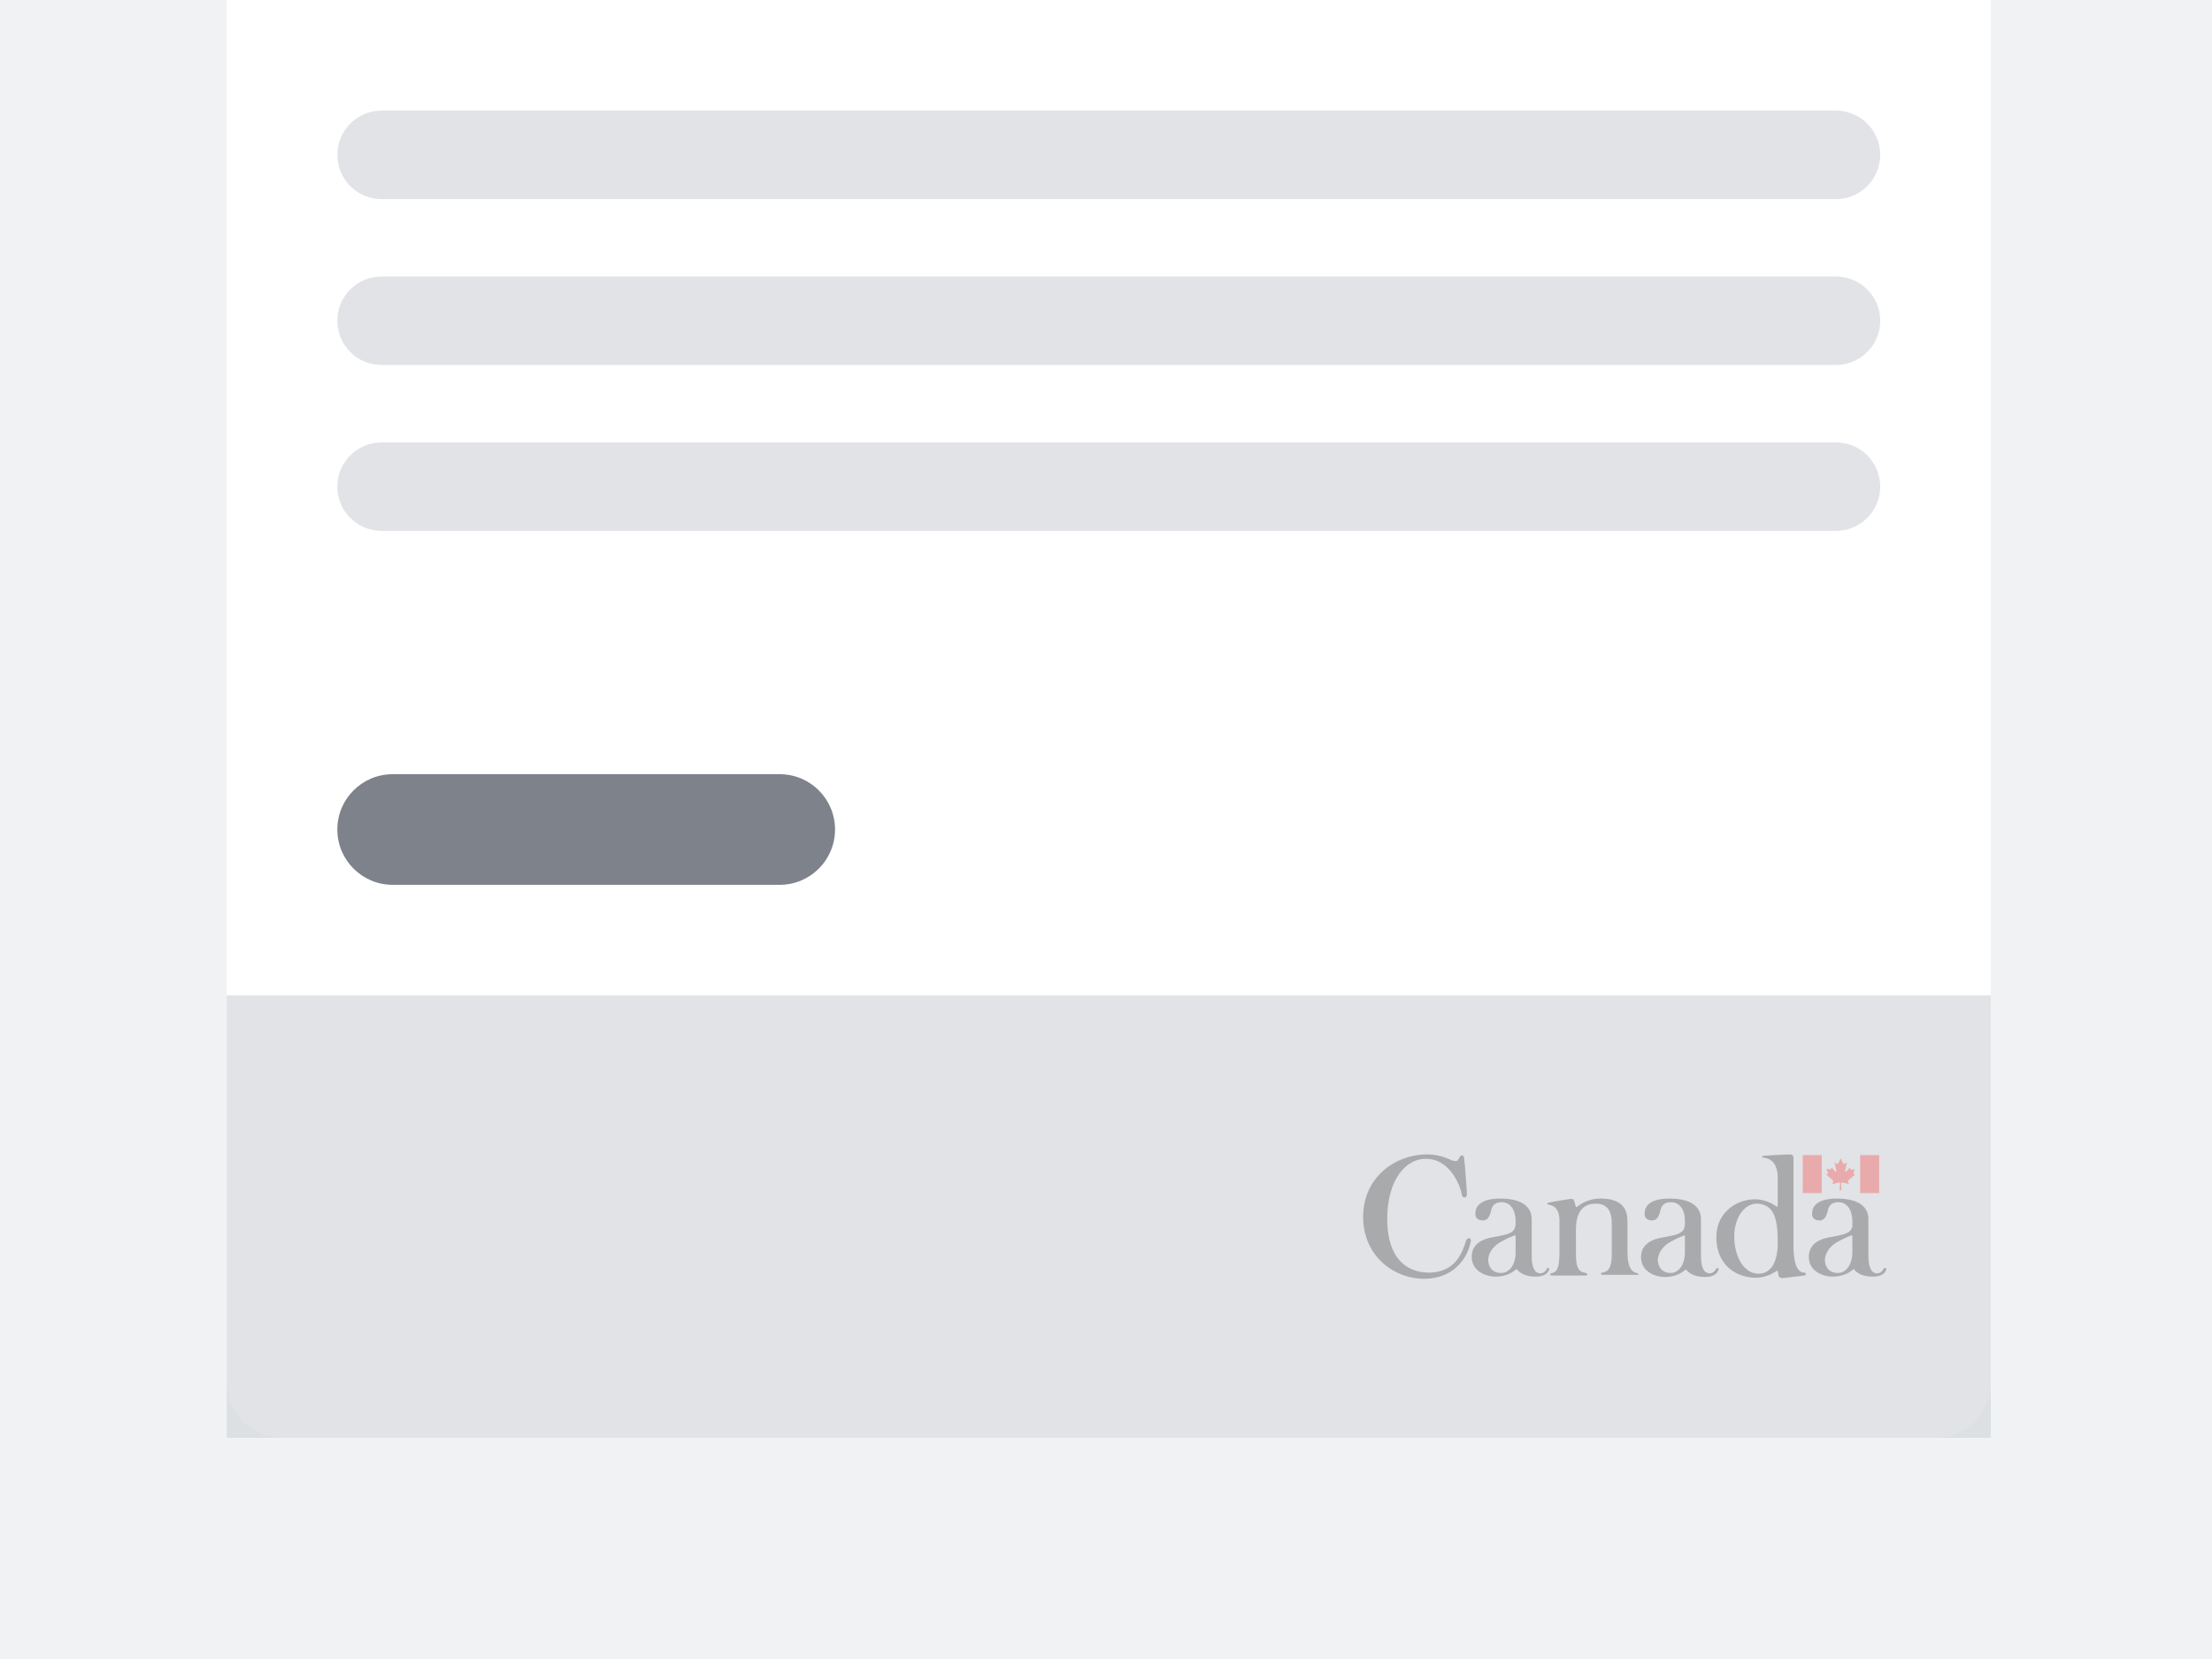
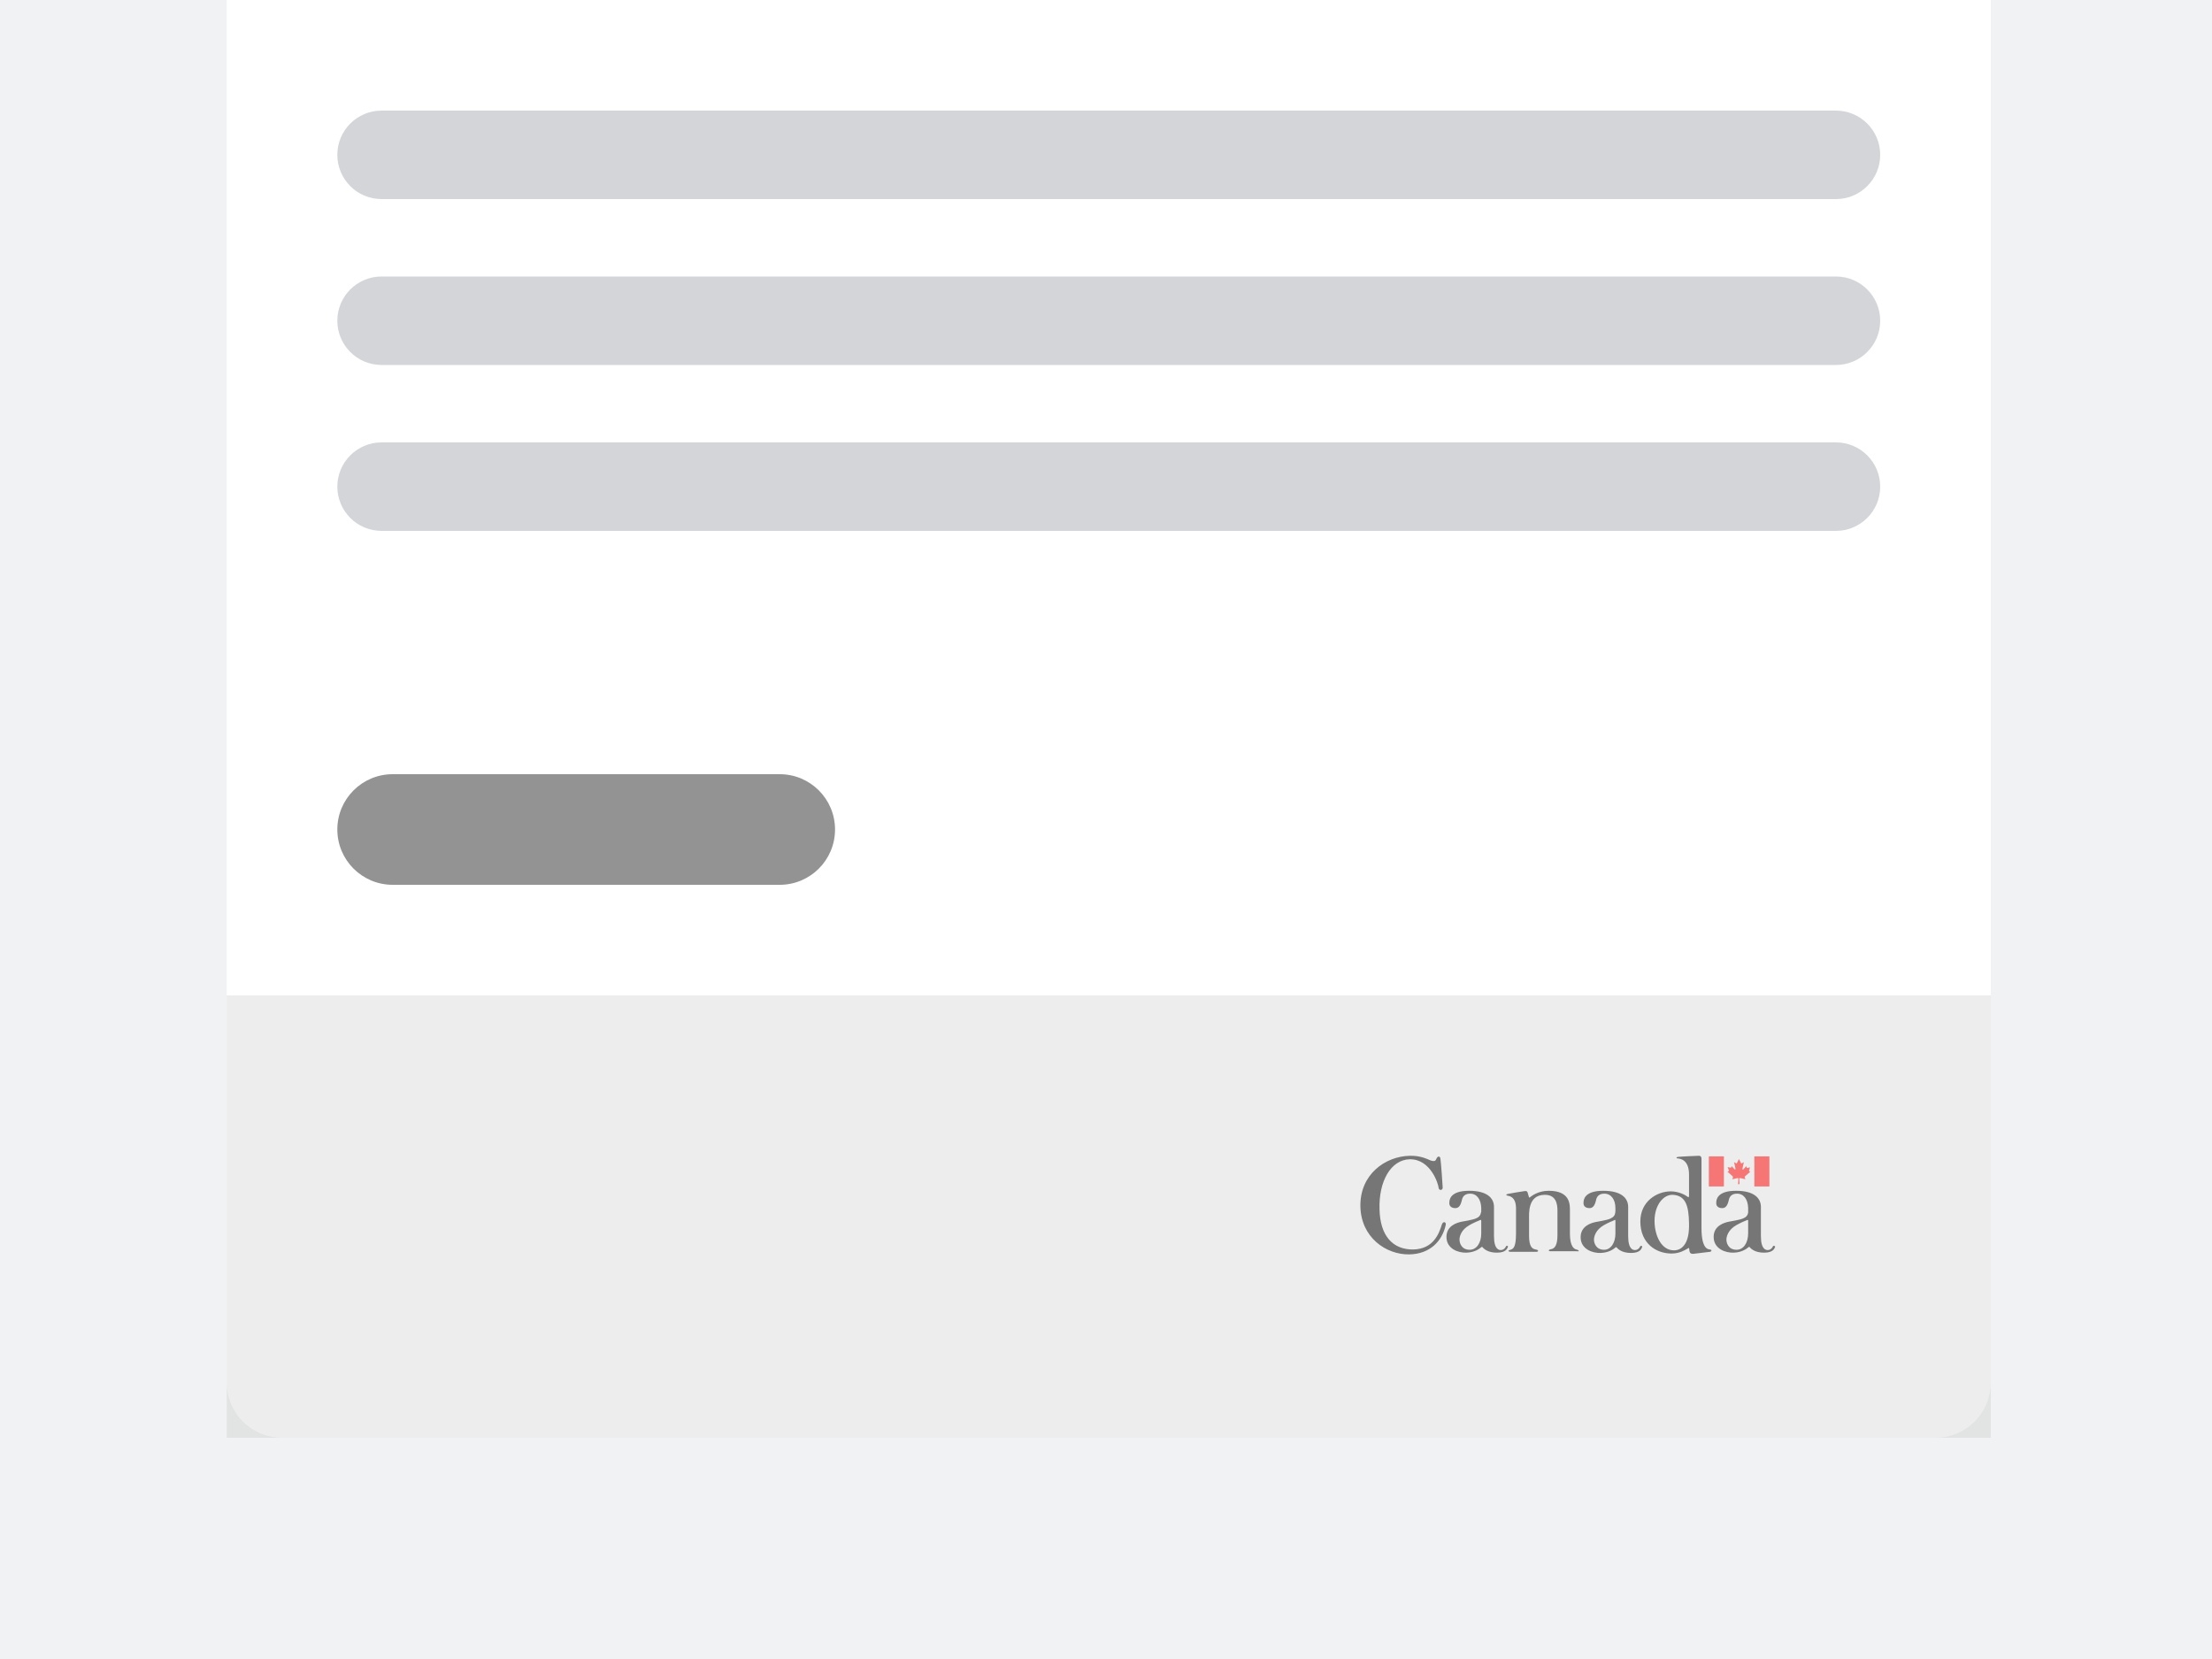
<svg xmlns="http://www.w3.org/2000/svg" width="400" height="300" viewBox="0 0 400 300" fill="none">
  <rect width="400" height="300" fill="#F1F2F3" />
  <path d="M41 0H360V250C360 255.523 355.523 260 350 260H51C45.477 260 41 255.523 41 250V0Z" fill="white" />
-   <rect x="61" y="140" width="90" height="20" rx="10" fill="#7D828B" />
-   <rect x="61" y="20" width="279" height="16" rx="8" fill="#D6D9DD" fill-opacity="0.75" />
-   <rect x="61" y="50" width="279" height="16" rx="8" fill="#D6D9DD" fill-opacity="0.75" />
-   <rect x="61" y="80" width="279" height="16" rx="8" fill="#D6D9DD" fill-opacity="0.75" />
-   <rect width="319" height="80" transform="translate(41 180)" fill="#D6D9DD" fill-opacity="0.75" />
-   <path d="M336.371 208.888H339.809V215.748H336.371V208.888ZM330.421 212.318L330.223 212.384C330.223 212.384 331.413 213.374 331.413 213.44C331.479 213.506 331.545 213.506 331.479 213.703C331.413 213.901 331.347 214.099 331.347 214.099C331.347 214.099 332.405 213.901 332.537 213.835C332.669 213.835 332.735 213.835 332.735 213.967C332.735 214.099 332.669 215.221 332.669 215.221H333C333 215.221 332.934 214.033 332.934 213.967C332.934 213.835 333 213.835 333.132 213.835C333.264 213.835 334.322 214.099 334.322 214.099C334.322 214.099 334.256 213.835 334.19 213.703C334.124 213.506 334.19 213.506 334.256 213.44C334.322 213.374 335.446 212.384 335.446 212.384L335.247 212.318C335.115 212.252 335.181 212.186 335.181 212.12C335.181 212.054 335.38 211.395 335.38 211.395C335.38 211.395 334.851 211.526 334.785 211.526C334.719 211.526 334.652 211.526 334.652 211.46C334.652 211.395 334.52 211.131 334.52 211.131C334.52 211.131 333.925 211.79 333.859 211.856C333.727 211.988 333.595 211.856 333.661 211.724C333.661 211.592 333.991 210.207 333.991 210.207C333.991 210.207 333.661 210.405 333.529 210.471C333.396 210.537 333.33 210.537 333.33 210.405C333.264 210.273 332.867 209.547 332.867 209.481C332.867 209.481 332.471 210.273 332.405 210.405C332.338 210.537 332.272 210.537 332.206 210.471C332.074 210.405 331.743 210.207 331.743 210.207C331.743 210.207 332.074 211.592 332.074 211.724C332.074 211.856 332.008 211.922 331.876 211.856L331.215 211.131C331.215 211.131 331.148 211.329 331.082 211.395C331.082 211.46 331.016 211.526 330.95 211.46C330.818 211.46 330.289 211.329 330.289 211.329C330.289 211.329 330.487 211.988 330.553 212.054C330.553 212.12 330.553 212.252 330.421 212.318ZM325.992 208.888H329.43V215.748H325.992V208.888Z" fill="#FF0000" fill-opacity="0.25" />
-   <path d="M340.58 229.468C340.316 230.062 339.787 230.26 339.456 230.26C339.059 230.26 337.869 230.194 337.869 227.093C337.869 227.093 337.869 220.826 337.869 220.43C337.869 218.385 336.283 216.736 332.184 216.736C327.754 216.736 327.688 218.913 327.688 219.441C327.622 220.035 327.953 220.694 329.076 220.694C330.068 220.694 330.333 219.573 330.465 219.177C330.597 218.715 330.663 217.396 332.448 217.396C333.969 217.396 334.894 218.715 334.96 220.628C334.96 220.958 334.96 221.156 334.96 221.354C334.96 221.486 334.96 221.552 334.96 221.684V221.75C334.828 222.409 334.498 222.739 333.903 223.003C333.109 223.399 330.795 223.729 330.531 223.795C329.605 223.993 327.027 224.652 327.093 227.357C327.159 229.996 329.804 230.919 331.655 230.853C333.44 230.787 334.498 230.062 334.96 229.666C335.225 229.468 335.225 229.468 335.423 229.732C335.688 229.996 336.547 230.853 338.597 230.853C340.712 230.853 340.977 229.864 341.109 229.534C341.175 229.336 340.712 229.138 340.58 229.468ZM332.316 230.194C330.465 230.194 330.002 228.676 330.002 227.885C330.002 227.159 330.399 225.642 332.25 224.586C332.25 224.586 333.109 224.059 334.762 223.399C334.828 223.399 334.894 223.399 334.894 223.399C334.894 223.399 334.96 223.465 334.96 223.531V223.597V223.663V226.433C334.96 228.61 333.903 230.194 332.316 230.194ZM326.234 230.128C325.969 230.062 324.316 230.26 324.316 225.246C324.316 220.232 324.316 209.48 324.316 209.48C324.316 209.282 324.316 208.754 323.721 208.754C323.126 208.754 319.16 208.952 318.895 209.018C318.631 209.018 318.432 209.348 318.895 209.348C319.358 209.414 321.474 209.546 321.474 213.042C321.474 214.757 321.474 216.472 321.474 217.726C321.474 217.792 321.474 217.858 321.474 217.858C321.474 217.989 321.474 218.055 321.407 218.121C321.407 218.121 321.407 218.121 321.407 218.187C321.341 218.253 321.275 218.187 321.077 218.055C320.746 217.792 319.226 216.868 317.308 216.868C314.201 216.868 310.367 219.111 310.367 223.729C310.367 228.676 313.871 231.051 317.507 231.051C319.292 231.051 320.548 230.26 321.011 229.996C321.54 229.666 321.474 229.732 321.54 230.194C321.606 230.524 321.54 231.183 322.465 231.117C323.457 230.985 325.837 230.721 326.3 230.655C326.763 230.458 326.63 230.194 326.234 230.128ZM318.036 230.326C315.127 230.326 313.606 226.895 313.606 223.597C313.606 219.969 315.656 217.528 317.837 217.66C320.68 217.858 321.407 220.1 321.474 224.125C321.474 224.388 321.474 224.652 321.474 224.982C321.407 228.94 319.755 230.326 318.036 230.326ZM310.301 229.468C310.036 230.062 309.507 230.26 309.177 230.26C308.78 230.26 307.59 230.194 307.59 227.093C307.59 227.093 307.59 220.826 307.59 220.43C307.59 218.385 306.003 216.736 301.904 216.736C297.475 216.736 297.409 218.913 297.409 219.441C297.343 220.035 297.673 220.694 298.797 220.694C299.789 220.694 300.053 219.573 300.185 219.177C300.318 218.715 300.384 217.396 302.169 217.396C303.689 217.396 304.681 218.715 304.681 220.694V220.76C304.681 220.826 304.681 220.892 304.681 220.892V221.09C304.681 221.156 304.681 221.288 304.681 221.354C304.615 222.343 304.35 222.673 303.557 223.069C302.764 223.465 300.45 223.795 300.185 223.861C299.26 224.059 296.681 224.718 296.748 227.423C296.814 230.062 299.458 230.985 301.309 230.919C303.094 230.853 304.152 230.128 304.615 229.732C304.879 229.534 304.879 229.534 305.078 229.798C305.342 230.062 306.202 230.919 308.251 230.919C310.367 230.919 310.631 229.93 310.763 229.6C310.896 229.336 310.499 229.138 310.301 229.468ZM302.103 230.194C300.252 230.194 299.789 228.676 299.789 227.885C299.789 227.159 300.185 225.642 302.037 224.586C302.037 224.586 302.896 224.059 304.549 223.399C304.615 223.399 304.681 223.399 304.681 223.399V223.465C304.681 223.531 304.681 223.597 304.681 223.729V223.663C304.681 223.663 304.681 223.663 304.681 223.729V226.499C304.681 228.61 303.623 230.194 302.103 230.194ZM295.756 230.128C295.227 229.996 294.301 229.402 294.301 226.499V221.222C294.301 219.969 294.434 216.736 289.475 216.736C286.897 216.736 285.442 218.055 285.31 218.121C285.112 218.319 284.98 218.385 284.913 218.055C284.847 217.792 284.715 217.396 284.649 217.132C284.583 216.934 284.451 216.736 283.988 216.802C283.525 216.868 280.616 217.33 280.087 217.462C279.624 217.594 279.757 217.792 280.087 217.858C280.418 217.924 282.005 218.055 282.005 220.76C282.005 223.465 282.005 226.433 282.005 226.433C282.005 229.732 281.343 229.996 280.748 230.194C279.955 230.392 280.352 230.655 280.682 230.655C280.682 230.655 286.566 230.655 286.699 230.655C287.095 230.655 287.294 230.26 286.5 230.128C285.707 229.996 284.98 229.534 284.98 226.961C284.98 226.697 284.98 223.861 284.98 223.333C284.98 221.948 284.649 217.726 288.484 217.66C291.194 217.594 291.459 219.837 291.459 221.288V226.895C291.459 229.204 290.797 229.93 290.004 230.062C289.277 230.194 289.409 230.524 289.806 230.524C289.938 230.524 295.954 230.524 295.954 230.524C296.285 230.655 296.615 230.326 295.756 230.128ZM279.691 229.468C279.426 230.062 278.897 230.26 278.567 230.26C278.17 230.26 276.98 230.194 276.98 227.093C276.98 227.093 276.98 220.826 276.98 220.43C276.98 218.385 275.393 216.736 271.294 216.736C266.865 216.736 266.799 218.913 266.799 219.441C266.733 220.035 267.063 220.694 268.187 220.694C269.179 220.694 269.443 219.573 269.575 219.177C269.708 218.715 269.774 217.396 271.559 217.396C273.079 217.396 274.005 218.715 274.071 220.628C274.071 220.958 274.071 221.156 274.071 221.354C274.071 221.486 274.071 221.618 274.005 221.684V221.75C273.873 222.409 273.542 222.739 272.947 223.003C272.154 223.399 269.84 223.729 269.575 223.795C268.65 223.993 266.071 224.652 266.138 227.357C266.204 229.996 268.848 230.919 270.699 230.853C272.484 230.787 273.542 230.062 274.005 229.666C274.269 229.468 274.269 229.468 274.468 229.732C274.732 229.996 275.592 230.853 277.641 230.853C279.757 230.853 280.021 229.864 280.153 229.534C280.286 229.336 279.823 229.138 279.691 229.468ZM271.427 230.194C269.575 230.194 269.113 228.676 269.113 227.885C269.113 227.093 269.509 225.642 271.36 224.586C271.36 224.586 272.22 224.059 273.873 223.399C273.939 223.399 274.005 223.399 274.005 223.399C274.005 223.399 274.071 223.465 274.071 223.531C274.071 223.531 274.071 223.597 274.071 223.663V223.729V226.499C274.071 228.61 273.013 230.194 271.427 230.194ZM265.08 224.454C264.419 226.565 263.163 229.996 258.601 230.128C253.841 230.194 250.998 226.961 250.866 220.958C250.667 214.559 253.444 209.677 257.741 209.546C262.568 209.48 264.286 215.219 264.353 216.076C264.419 216.736 265.278 216.67 265.278 216.01C265.278 215.681 264.881 210.007 264.749 209.348C264.617 208.688 264.088 208.952 263.956 209.216C263.89 209.414 264.022 209.018 263.758 209.611C263.493 210.205 262.766 209.875 262.501 209.809C261.708 209.48 260.187 208.688 257.741 208.754C252.122 208.886 246.37 213.042 246.502 220.298C246.634 227.357 252.32 231.315 257.609 231.249C262.435 231.183 265.146 228.149 265.939 224.652C266.204 223.795 265.344 223.597 265.08 224.454Z" fill="black" fill-opacity="0.25" />
+   <rect x="61" y="140" width="90" height="20" rx="10" fill="#595959" fill-opacity="0.65" />
+   <rect x="61" y="20" width="279" height="16" rx="8" fill="#A8ADB4" fill-opacity="0.5" />
+   <rect x="61" y="50" width="279" height="16" rx="8" fill="#A8ADB4" fill-opacity="0.5" />
+   <rect x="61" y="80" width="279" height="16" rx="8" fill="#A8ADB4" fill-opacity="0.5" />
+   <rect width="319" height="80" transform="translate(41 180)" fill="#A6A6A6" fill-opacity="0.2" />
+   <path d="M317.239 209.109H319.965V214.548H317.239V209.109ZM312.523 211.829L312.366 211.881C312.366 211.881 313.309 212.665 313.309 212.718C313.361 212.77 313.414 212.77 313.361 212.927C313.309 213.084 313.257 213.24 313.257 213.24C313.257 213.24 314.095 213.084 314.2 213.031C314.305 213.031 314.357 213.031 314.357 213.136C314.357 213.24 314.305 214.129 314.305 214.129H314.567C314.567 214.129 314.514 213.188 314.514 213.136C314.514 213.031 314.567 213.031 314.672 213.031C314.776 213.031 315.615 213.24 315.615 213.24C315.615 213.24 315.563 213.031 315.51 212.927C315.458 212.77 315.51 212.77 315.562 212.718C315.615 212.665 316.506 211.881 316.506 211.881L316.349 211.829C316.244 211.776 316.296 211.724 316.296 211.672C316.296 211.619 316.453 211.096 316.453 211.096C316.453 211.096 316.034 211.201 315.982 211.201C315.929 211.201 315.877 211.201 315.877 211.149C315.877 211.096 315.772 210.887 315.772 210.887C315.772 210.887 315.3 211.41 315.248 211.463C315.143 211.567 315.038 211.463 315.091 211.358C315.091 211.253 315.353 210.155 315.353 210.155C315.353 210.155 315.091 210.312 314.986 210.364C314.881 210.417 314.829 210.417 314.829 210.312C314.776 210.208 314.462 209.632 314.462 209.58C314.462 209.58 314.148 210.208 314.095 210.312C314.043 210.417 313.99 210.417 313.938 210.364C313.833 210.312 313.571 210.155 313.571 210.155C313.571 210.155 313.833 211.253 313.833 211.358C313.833 211.463 313.781 211.515 313.676 211.463L313.152 210.887C313.152 210.887 313.099 211.044 313.047 211.096C313.047 211.149 312.995 211.201 312.942 211.149C312.837 211.149 312.418 211.044 312.418 211.044C312.418 211.044 312.575 211.567 312.628 211.619C312.628 211.672 312.628 211.776 312.523 211.829ZM309.012 209.109H311.737V214.548H309.012V209.109Z" fill="#FF0000" fill-opacity="0.5" />
+   <path d="M320.576 225.423C320.366 225.893 319.947 226.05 319.685 226.05C319.37 226.05 318.427 225.998 318.427 223.54C318.427 223.54 318.427 218.573 318.427 218.259C318.427 216.638 317.169 215.33 313.92 215.33C310.409 215.33 310.356 217.056 310.356 217.474C310.304 217.945 310.566 218.468 311.457 218.468C312.243 218.468 312.453 217.579 312.558 217.265C312.662 216.899 312.715 215.853 314.13 215.853C315.335 215.853 316.069 216.899 316.121 218.416C316.121 218.677 316.121 218.834 316.121 218.991C316.121 219.095 316.121 219.148 316.121 219.252V219.305C316.016 219.828 315.754 220.089 315.283 220.298C314.654 220.612 312.82 220.873 312.61 220.926C311.876 221.083 309.832 221.606 309.885 223.749C309.937 225.841 312.033 226.573 313.501 226.521C314.916 226.469 315.754 225.893 316.121 225.58C316.331 225.423 316.331 225.423 316.488 225.632C316.698 225.841 317.379 226.521 319.003 226.521C320.68 226.521 320.89 225.737 320.995 225.475C321.047 225.318 320.68 225.161 320.576 225.423ZM314.025 225.998C312.558 225.998 312.191 224.795 312.191 224.168C312.191 223.593 312.505 222.39 313.972 221.553C313.972 221.553 314.654 221.135 315.964 220.612C316.016 220.612 316.069 220.612 316.069 220.612C316.069 220.612 316.121 220.664 316.121 220.717V220.769V220.821V223.017C316.121 224.743 315.283 225.998 314.025 225.998ZM309.204 225.946C308.994 225.893 307.684 226.05 307.684 222.076C307.684 218.102 307.684 209.578 307.684 209.578C307.684 209.421 307.684 209.003 307.212 209.003C306.74 209.003 303.596 209.16 303.386 209.212C303.177 209.212 303.02 209.474 303.386 209.474C303.753 209.526 305.43 209.631 305.43 212.402C305.43 213.762 305.43 215.121 305.43 216.115C305.43 216.167 305.43 216.219 305.43 216.219C305.43 216.324 305.43 216.376 305.378 216.429C305.378 216.429 305.378 216.429 305.378 216.481C305.325 216.533 305.273 216.481 305.116 216.376C304.854 216.167 303.648 215.435 302.129 215.435C299.666 215.435 296.626 217.213 296.626 220.873C296.626 224.795 299.404 226.678 302.286 226.678C303.701 226.678 304.697 226.05 305.063 225.841C305.483 225.58 305.43 225.632 305.483 225.998C305.535 226.26 305.483 226.782 306.216 226.73C307.002 226.626 308.889 226.416 309.256 226.364C309.623 226.207 309.518 225.998 309.204 225.946ZM302.705 226.103C300.399 226.103 299.194 223.383 299.194 220.769C299.194 217.893 300.819 215.958 302.548 216.063C304.801 216.219 305.378 217.997 305.43 221.187C305.43 221.396 305.43 221.606 305.43 221.867C305.378 225.005 304.068 226.103 302.705 226.103ZM296.574 225.423C296.364 225.893 295.945 226.05 295.683 226.05C295.368 226.05 294.425 225.998 294.425 223.54C294.425 223.54 294.425 218.573 294.425 218.259C294.425 216.638 293.167 215.33 289.918 215.33C286.407 215.33 286.354 217.056 286.354 217.474C286.302 217.945 286.564 218.468 287.455 218.468C288.241 218.468 288.451 217.579 288.556 217.265C288.66 216.899 288.713 215.853 290.128 215.853C291.333 215.853 292.119 216.899 292.119 218.468V218.52C292.119 218.573 292.119 218.625 292.119 218.625V218.782C292.119 218.834 292.119 218.939 292.119 218.991C292.067 219.775 291.857 220.037 291.228 220.35C290.599 220.664 288.765 220.926 288.556 220.978C287.822 221.135 285.778 221.658 285.83 223.802C285.883 225.893 287.979 226.626 289.446 226.573C290.861 226.521 291.7 225.946 292.067 225.632C292.276 225.475 292.276 225.475 292.434 225.684C292.643 225.893 293.324 226.573 294.949 226.573C296.626 226.573 296.836 225.789 296.941 225.527C297.045 225.318 296.731 225.161 296.574 225.423ZM290.075 225.998C288.608 225.998 288.241 224.795 288.241 224.168C288.241 223.593 288.556 222.39 290.023 221.553C290.023 221.553 290.704 221.135 292.014 220.612C292.067 220.612 292.119 220.612 292.119 220.612V220.664C292.119 220.717 292.119 220.769 292.119 220.873V220.821C292.119 220.821 292.119 220.821 292.119 220.873V223.07C292.119 224.743 291.281 225.998 290.075 225.998ZM285.044 225.946C284.625 225.841 283.891 225.371 283.891 223.07V218.886C283.891 217.893 283.996 215.33 280.066 215.33C278.022 215.33 276.869 216.376 276.764 216.429C276.607 216.585 276.502 216.638 276.45 216.376C276.397 216.167 276.292 215.853 276.24 215.644C276.188 215.487 276.083 215.33 275.716 215.383C275.349 215.435 273.043 215.801 272.624 215.906C272.257 216.01 272.362 216.167 272.624 216.219C272.886 216.272 274.144 216.376 274.144 218.52C274.144 220.664 274.144 223.017 274.144 223.017C274.144 225.632 273.62 225.841 273.148 225.998C272.519 226.155 272.834 226.364 273.096 226.364C273.096 226.364 277.76 226.364 277.865 226.364C278.179 226.364 278.336 226.05 277.707 225.946C277.079 225.841 276.502 225.475 276.502 223.436C276.502 223.227 276.502 220.978 276.502 220.56C276.502 219.462 276.24 216.115 279.28 216.063C281.428 216.01 281.638 217.788 281.638 218.939V223.383C281.638 225.214 281.114 225.789 280.485 225.893C279.909 225.998 280.013 226.26 280.328 226.26C280.433 226.26 285.202 226.26 285.202 226.26C285.464 226.364 285.726 226.103 285.044 225.946ZM272.31 225.423C272.1 225.893 271.681 226.05 271.419 226.05C271.104 226.05 270.161 225.998 270.161 223.54C270.161 223.54 270.161 218.573 270.161 218.259C270.161 216.638 268.903 215.33 265.654 215.33C262.143 215.33 262.09 217.056 262.09 217.474C262.038 217.945 262.3 218.468 263.191 218.468C263.977 218.468 264.187 217.579 264.292 217.265C264.396 216.899 264.449 215.853 265.864 215.853C267.069 215.853 267.803 216.899 267.855 218.416C267.855 218.677 267.855 218.834 267.855 218.991C267.855 219.095 267.855 219.2 267.803 219.252V219.305C267.698 219.828 267.436 220.089 266.964 220.298C266.335 220.612 264.501 220.873 264.292 220.926C263.558 221.083 261.514 221.606 261.566 223.749C261.619 225.841 263.715 226.573 265.182 226.521C266.597 226.469 267.436 225.893 267.803 225.58C268.012 225.423 268.012 225.423 268.17 225.632C268.379 225.841 269.06 226.521 270.685 226.521C272.362 226.521 272.572 225.737 272.676 225.475C272.781 225.318 272.414 225.161 272.31 225.423ZM265.759 225.998C264.292 225.998 263.925 224.795 263.925 224.168C263.925 223.54 264.239 222.39 265.706 221.553C265.706 221.553 266.388 221.135 267.698 220.612C267.75 220.612 267.803 220.612 267.803 220.612C267.803 220.612 267.855 220.664 267.855 220.717C267.855 220.717 267.855 220.769 267.855 220.821V220.873V223.07C267.855 224.743 267.017 225.998 265.759 225.998ZM260.728 221.449C260.204 223.122 259.208 225.841 255.592 225.946C251.819 225.998 249.565 223.436 249.461 218.677C249.303 213.605 251.504 209.735 254.911 209.631C258.736 209.578 260.099 214.128 260.151 214.808C260.204 215.33 260.885 215.278 260.885 214.755C260.885 214.494 260.571 209.997 260.466 209.474C260.361 208.951 259.942 209.16 259.837 209.369C259.785 209.526 259.889 209.212 259.68 209.683C259.47 210.154 258.894 209.892 258.684 209.84C258.055 209.578 256.85 208.951 254.911 209.003C250.456 209.108 245.897 212.402 246.002 218.154C246.107 223.749 250.614 226.887 254.806 226.835C258.632 226.782 260.78 224.377 261.409 221.606C261.619 220.926 260.938 220.769 260.728 221.449Z" fill="black" fill-opacity="0.5" />
</svg>
